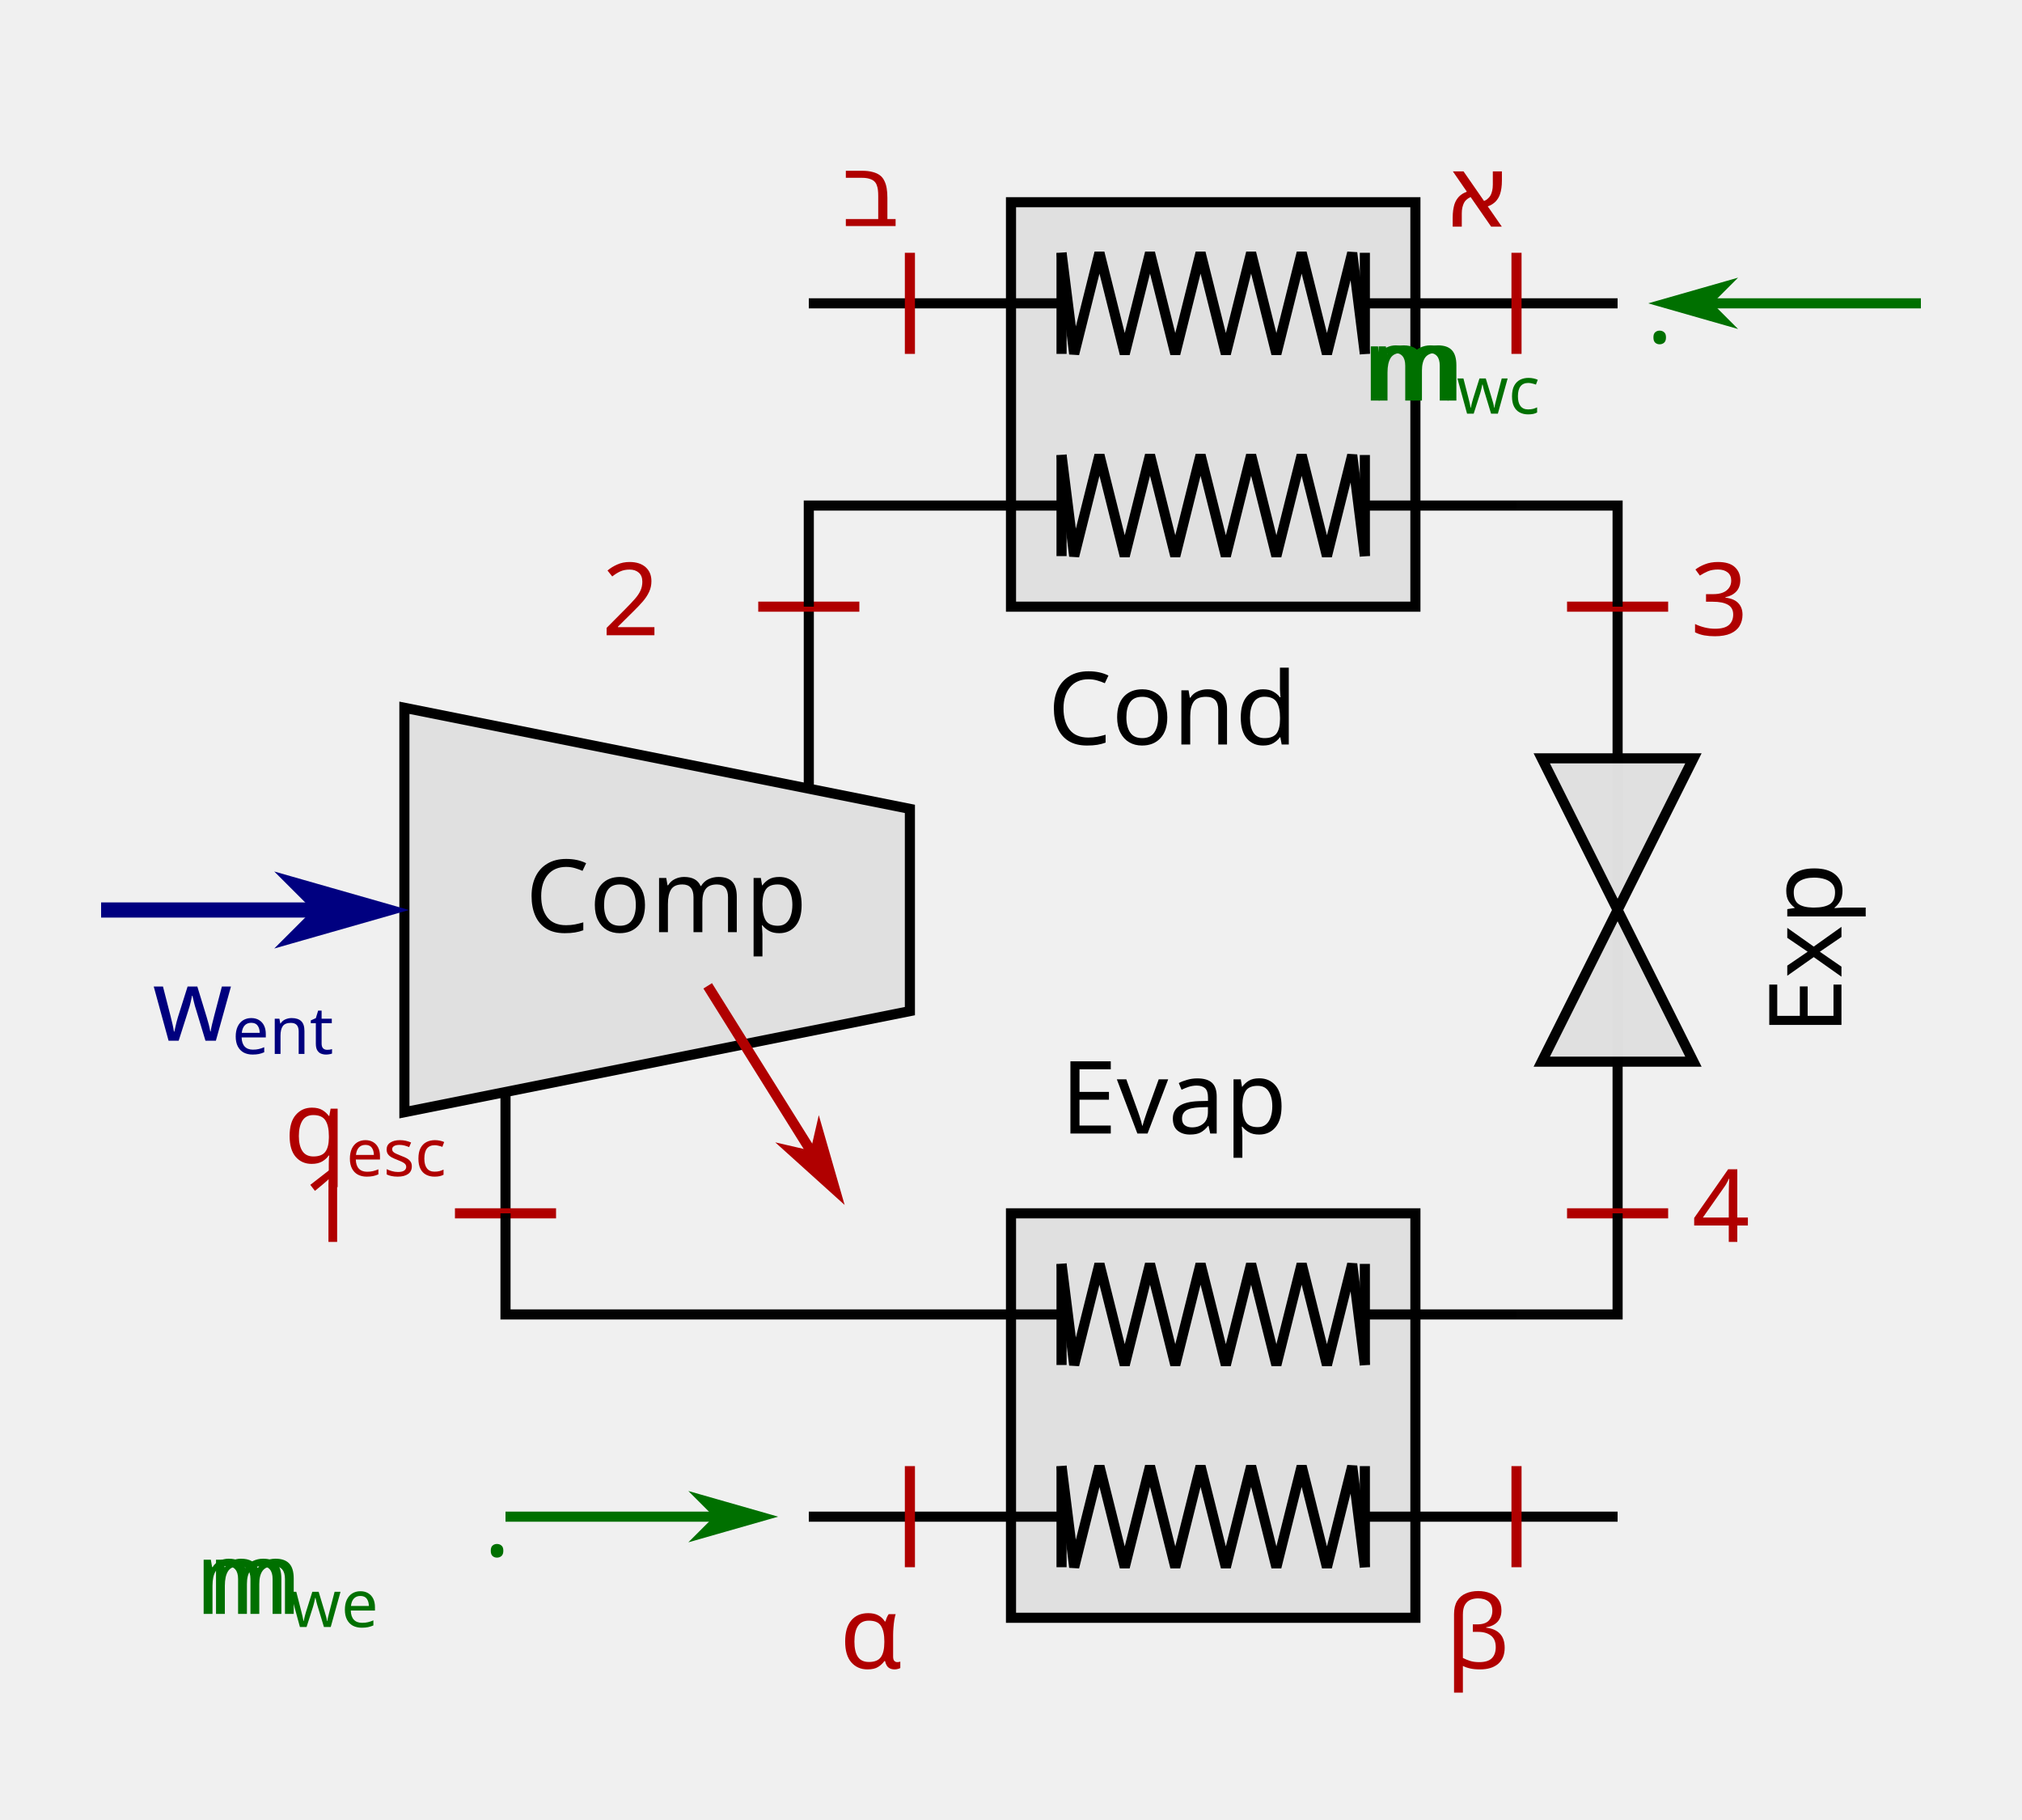
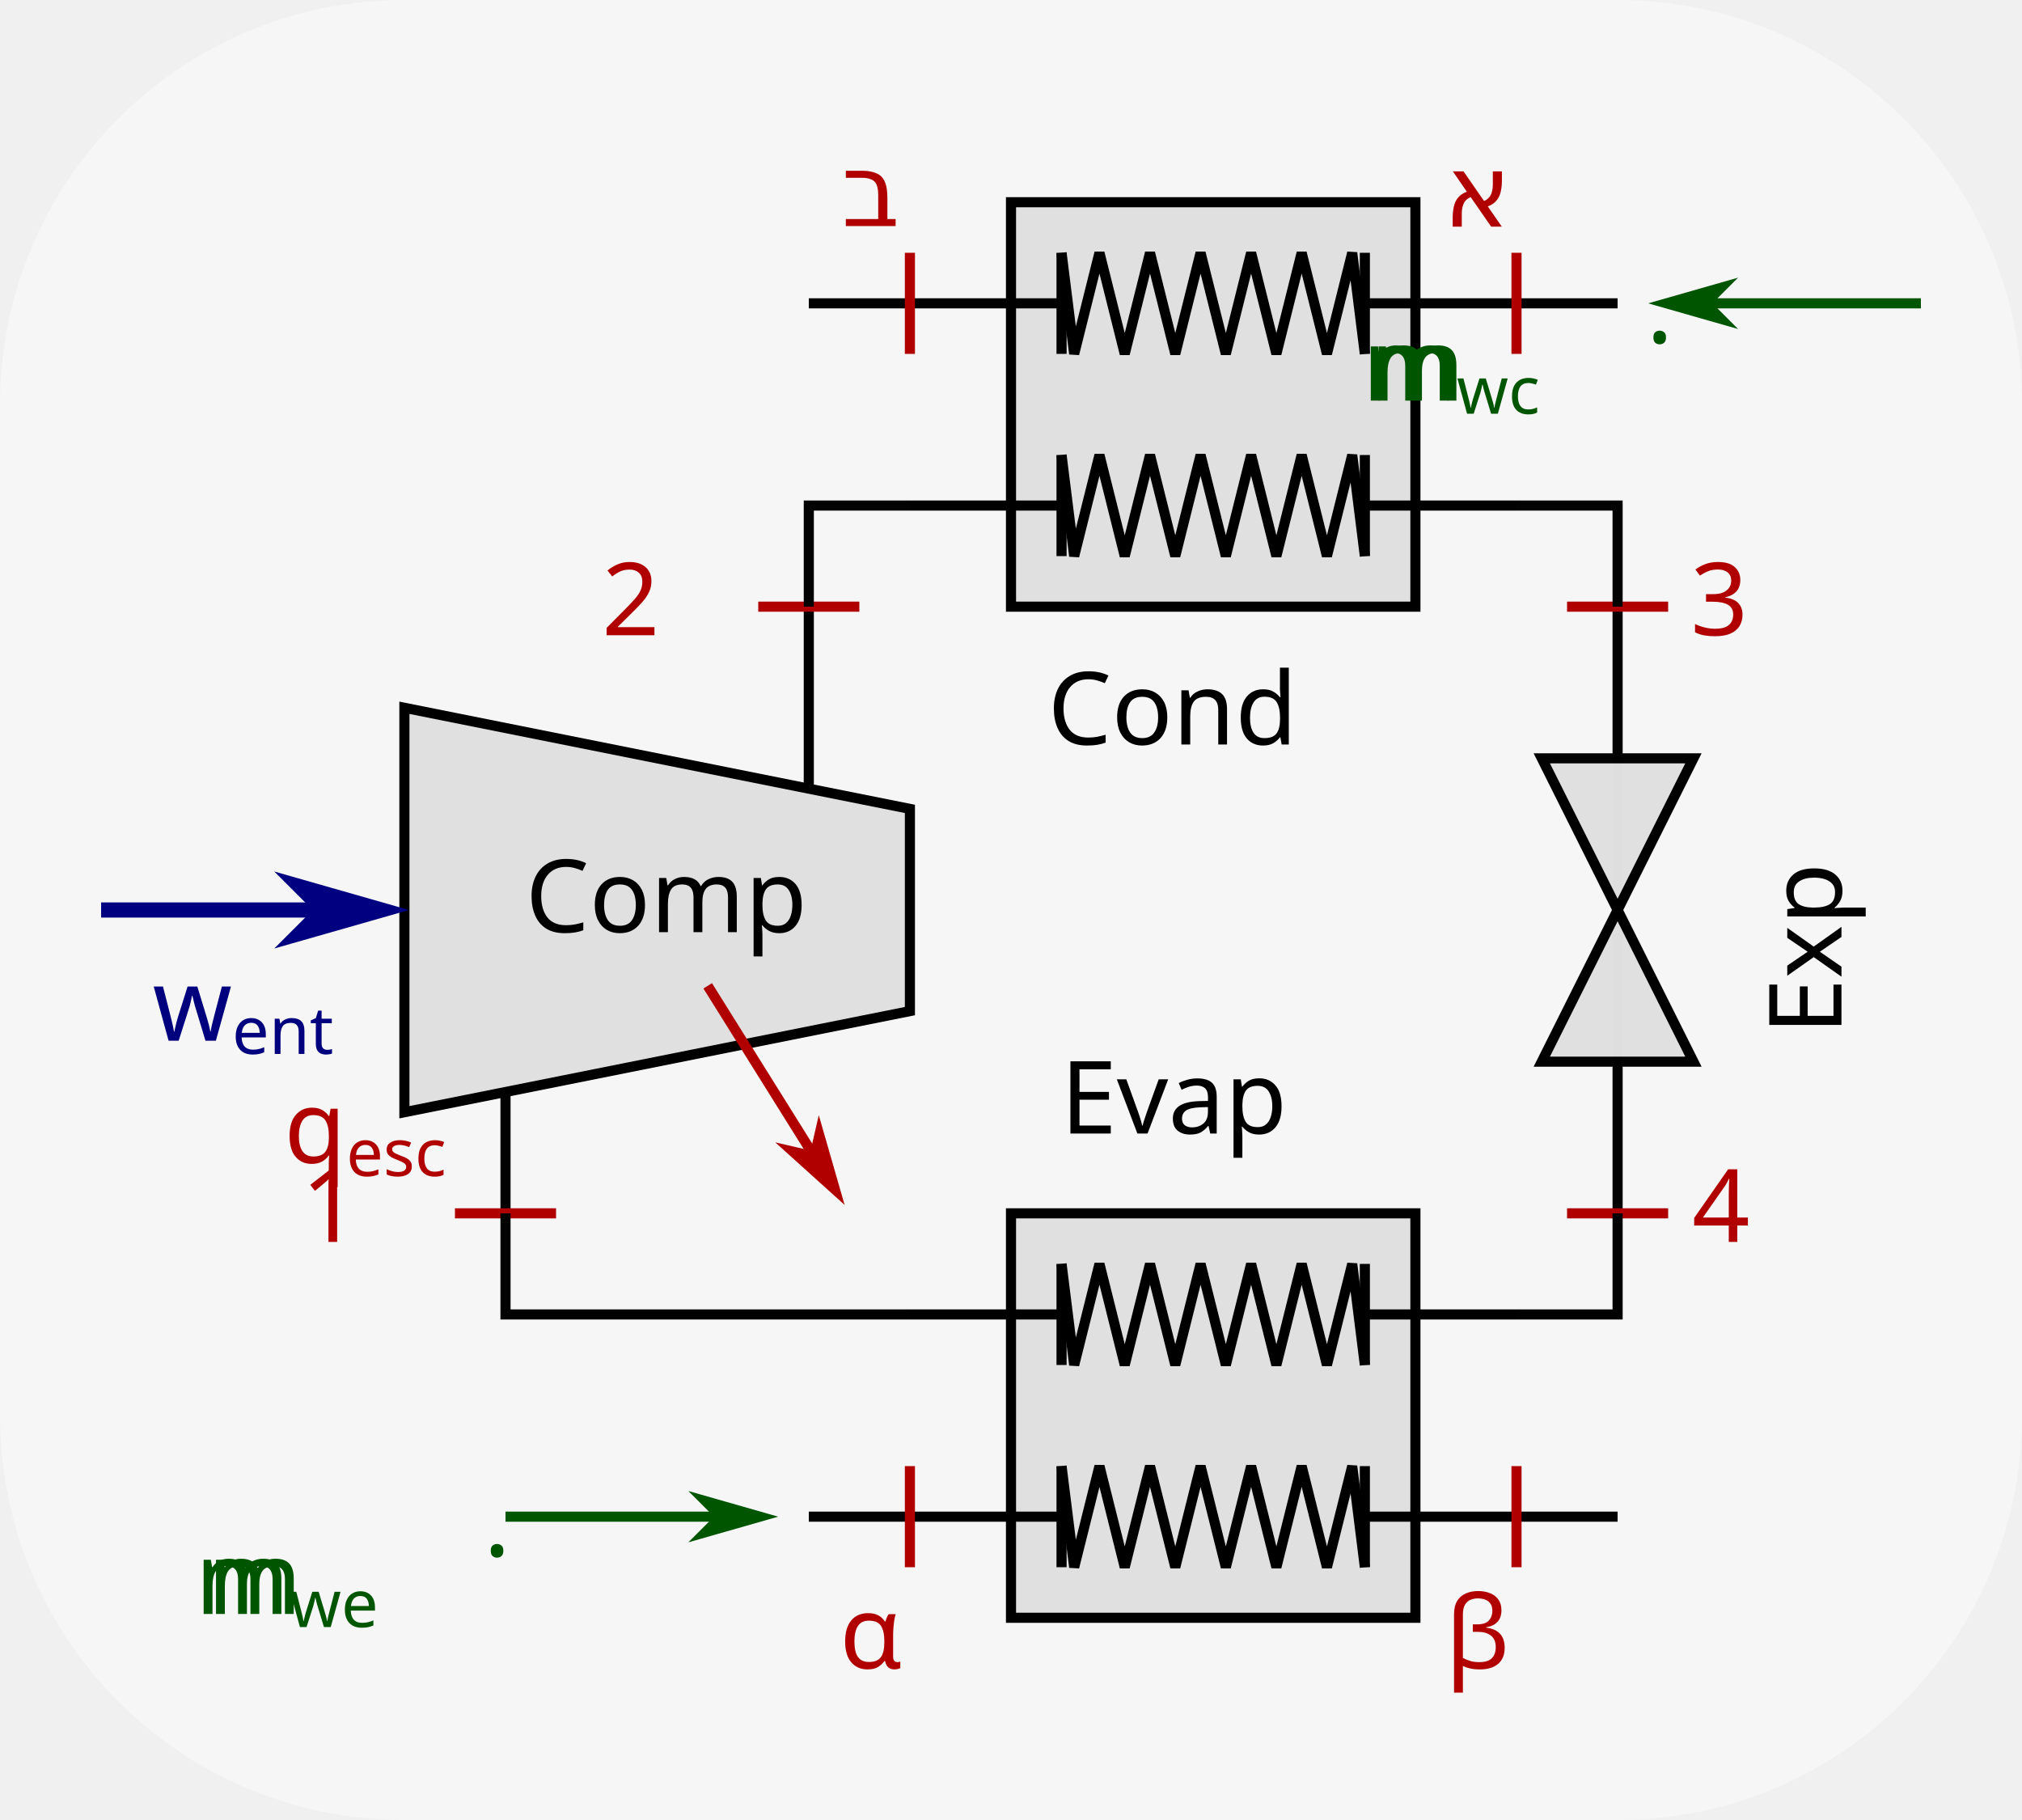
<svg xmlns="http://www.w3.org/2000/svg" width="400" height="360" viewBox="0 0 400 360" version="1.1" id="svg1097">
  <defs id="defs1091">
    <marker orient="auto" refY="0" refX="0" id="Arrow1Mend4-8" style="overflow:visible">
      <path id="path6032-34" d="M 0,0 5,-5 -12.5,0 5,5 Z" style="fill:#b00000;fill-rule:evenodd;stroke:#b00000;stroke-width:1pt" transform="matrix(-0.4,0,0,-0.4,-4,0)" />
    </marker>
    <marker orient="auto" refY="0" refX="0" id="Arrow1MendG-2" style="overflow:visible">
      <path id="path5557-2" d="M 0,0 5,-5 -12.5,0 5,5 Z" style="fill:#000080;fill-rule:evenodd;stroke:#000080;stroke-width:1pt" transform="matrix(-0.4,0,0,-0.4,-4,0)" />
    </marker>
    <marker style="overflow:visible" id="marker28674-3-2" refX="0" refY="0" orient="auto">
      <path transform="matrix(-0.4,0,0,-0.4,-4,0)" style="fill:#b00000;fill-opacity:1;fill-rule:evenodd;stroke:#b00000;stroke-width:1pt;stroke-opacity:1" d="M 0,0 5,-5 -12.5,0 5,5 Z" id="path28672-6-2" />
    </marker>
    <marker style="overflow:visible" id="marker28674-3-0" refX="0" refY="0" orient="auto">
      <path transform="matrix(-0.4,0,0,-0.4,-4,0)" style="fill:#b00000;fill-opacity:1;fill-rule:evenodd;stroke:#b00000;stroke-width:1pt;stroke-opacity:1" d="M 0,0 5,-5 -12.5,0 5,5 Z" id="path28672-6-5" />
    </marker>
    <marker orient="auto" refY="0" refX="0" id="Arrow1Mend4-8-9" style="overflow:visible">
      <path id="path6032-34-2" d="M 0,0 5,-5 -12.5,0 5,5 Z" style="fill:#b00000;fill-rule:evenodd;stroke:#b00000;stroke-width:1pt" transform="matrix(-0.4,0,0,-0.4,-4,0)" />
    </marker>
    <marker orient="auto" refY="0" refX="0" id="Arrow1Mend-0" style="overflow:visible">
-       <path id="path16774-8" d="M 0,0 5,-5 -12.5,0 5,5 Z" style="fill:#007000;fill-opacity:1;fill-rule:evenodd;stroke:#007000;stroke-width:1pt;stroke-opacity:1" transform="matrix(-0.4,0,0,-0.4,-4,0)" />
+       <path id="path16774-8" d="M 0,0 5,-5 -12.5,0 5,5 Z" style="fill:#005500;fill-opacity:1;fill-rule:evenodd;stroke:#005500;stroke-width:1pt;stroke-opacity:1" transform="matrix(-0.4,0,0,-0.4,-4,0)" />
    </marker>
    <marker orient="auto" refY="0" refX="0" id="Arrow1Mend-0-3" style="overflow:visible">
-       <path id="path16774-8-5" d="M 0,0 5,-5 -12.5,0 5,5 Z" style="fill:#007000;fill-opacity:1;fill-rule:evenodd;stroke:#007000;stroke-width:1pt;stroke-opacity:1" transform="matrix(-0.4,0,0,-0.4,-4,0)" />
+       <path id="path16774-8-5" d="M 0,0 5,-5 -12.5,0 5,5 Z" style="fill:#005500;fill-opacity:1;fill-rule:evenodd;stroke:#005500;stroke-width:1pt;stroke-opacity:1" transform="matrix(-0.4,0,0,-0.4,-4,0)" />
    </marker>
  </defs>
+   <g id="layer2">
+     <rect style="fill:#ffffff;fill-opacity:0.4;stroke:none;stroke-width:0.533;stop-color:#000000" id="rect996" width="400" height="360" x="0" y="0" ry="80" />
+   </g>
  <g id="layer1" transform="translate(0,-378.25)">
    <path id="path15573-4" d="m 100,558.25 v 60" style="color:#000000;display:inline;overflow:visible;visibility:visible;fill:#e0e0e0;fill-opacity:1;fill-rule:nonzero;stroke:#000000;stroke-width:2;stroke-linecap:butt;stroke-linejoin:miter;stroke-miterlimit:4;stroke-dasharray:none;stroke-dashoffset:0;stroke-opacity:1;marker:none;enable-background:accumulate" />
    <path id="path15575-5" d="M 160,558.25 V 498.25" style="color:#000000;display:inline;overflow:visible;visibility:visible;fill:#e0e0e0;fill-opacity:1;fill-rule:nonzero;stroke:#000000;stroke-width:2;stroke-linecap:butt;stroke-linejoin:miter;stroke-miterlimit:4;stroke-dasharray:none;stroke-dashoffset:0;stroke-opacity:1;marker:none;enable-background:accumulate" />
    <path id="path15571-17" d="m 180,578.25 -100,20 v -80 l 100,20 z" style="color:#000000;display:inline;overflow:visible;visibility:visible;fill:#e0e0e0;fill-opacity:1;fill-rule:nonzero;stroke:#000000;stroke-width:2;stroke-linecap:butt;stroke-linejoin:miter;stroke-miterlimit:4;stroke-dasharray:none;stroke-dashoffset:0;stroke-opacity:1;marker:none;enable-background:accumulate" />
    <path id="path15577-5" d="M 20,558.25 H 75" style="color:#000000;display:inline;overflow:visible;visibility:visible;fill:#e0e0e0;fill-opacity:1;fill-rule:nonzero;stroke:#000080;stroke-width:3;stroke-linecap:butt;stroke-linejoin:miter;stroke-miterlimit:4;stroke-dasharray:none;stroke-dashoffset:0;stroke-opacity:1;marker:none;marker-end:url(#Arrow1MendG-2);enable-background:accumulate" />
    <text xml:space="preserve" x="30.19" y="584.117" id="text15583-7" style="line-height:0%;display:inline;fill:#00007e;fill-opacity:1;stroke:none">
      <tspan id="tspan15581-1" x="30.19" y="584.117" style="font-style:normal;font-variant:normal;font-weight:normal;font-stretch:normal;font-size:20px;line-height:1.25;font-family:'SBL Greek';-inkscape-font-specification:'SBL Greek';fill:#00007e;fill-opacity:1;stroke:none">w<tspan style="font-size:65.001%;baseline-shift:sub;fill:#00007e;fill-opacity:1;stroke:none" id="tspan15579-6">ent</tspan>
      </tspan>
    </text>
    <text xml:space="preserve" style="font-style:normal;font-variant:normal;font-weight:normal;font-stretch:normal;line-height:0%;font-family:'SBL Greek';-inkscape-font-specification:'SBL Greek';text-align:start;letter-spacing:0px;word-spacing:0px;text-anchor:start;display:inline;fill:#000000;fill-opacity:1;stroke:none" x="103.936" y="562.635" id="text15589-9">
      <tspan id="tspan15587-8" x="103.936" y="562.635" style="font-size:20px;line-height:1.25">Comp</tspan>
    </text>
    <path id="path15601-7" d="M 170,498.25 H 150" style="color:#000000;display:inline;overflow:visible;visibility:visible;fill:#e0e0e0;fill-opacity:1;fill-rule:nonzero;stroke:#b00000;stroke-width:2;stroke-linecap:butt;stroke-linejoin:miter;stroke-miterlimit:4;stroke-dasharray:none;stroke-dashoffset:0;stroke-opacity:1;marker:none;enable-background:accumulate" />
    <text id="text15605-9" y="503.899" x="146.094" style="font-style:normal;font-variant:normal;font-weight:normal;font-stretch:normal;line-height:0%;font-family:'SBL Greek';-inkscape-font-specification:'SBL Greek';text-align:end;letter-spacing:0px;word-spacing:0px;text-anchor:end;display:inline;fill:#b00000;fill-opacity:1;stroke:none" xml:space="preserve">
      <tspan style="font-size:20px;line-height:1.25" y="503.899" x="146.094" id="tspan15603-86">2</tspan>
    </text>
    <path id="path15609-0-8" d="M 110,618.25 H 90" style="color:#000000;display:inline;overflow:visible;visibility:visible;fill:#e0e0e0;fill-opacity:1;fill-rule:nonzero;stroke:#b00000;stroke-width:2;stroke-linecap:butt;stroke-linejoin:miter;stroke-miterlimit:4;stroke-dasharray:none;stroke-dashoffset:0;stroke-opacity:1;marker:none;enable-background:accumulate" />
    <text id="text15613-3-4" y="623.899" x="86.641" style="font-style:normal;font-variant:normal;font-weight:normal;font-stretch:normal;line-height:0%;font-family:'SBL Greek';-inkscape-font-specification:'SBL Greek';text-align:end;letter-spacing:0px;word-spacing:0px;text-anchor:end;display:inline;fill:#b00000;fill-opacity:1;stroke:none" xml:space="preserve">
      <tspan style="font-size:20px;line-height:1.25" y="623.899" x="86.641" id="tspan15611-7-8">1</tspan>
    </text>
    <path id="path7101" d="m 320,618.25 v -120" style="color:#000000;display:inline;overflow:visible;visibility:visible;opacity:0.99;fill:#e0e0e0;fill-opacity:1;fill-rule:nonzero;stroke:#000000;stroke-width:2;stroke-linecap:butt;stroke-linejoin:miter;stroke-miterlimit:4;stroke-dasharray:none;stroke-dashoffset:0;stroke-opacity:1;marker:none;enable-background:accumulate" />
    <path id="path7105" d="m 335,588.25 -30,-60 h 30 l -30,60 z" style="color:#000000;display:inline;overflow:visible;visibility:visible;opacity:0.99;fill:#e0e0e0;fill-opacity:1;fill-rule:nonzero;stroke:#000000;stroke-width:2;stroke-linecap:butt;stroke-linejoin:miter;stroke-miterlimit:4;stroke-dasharray:none;stroke-dashoffset:0;stroke-opacity:1;marker:none;enable-background:accumulate" />
    <text xml:space="preserve" style="font-style:normal;font-variant:normal;font-weight:normal;font-stretch:normal;line-height:0%;font-family:'SBL Greek';-inkscape-font-specification:'SBL Greek';text-align:center;letter-spacing:0px;word-spacing:0px;text-anchor:middle;display:inline;opacity:0.99;fill:#000000;fill-opacity:1;stroke:none" x="-558.121" y="364.287" id="text7099-9" transform="rotate(-90)">
      <tspan x="-558.121" y="364.287" id="tspan7097-8" style="font-size:20px;line-height:1.25">Exp</tspan>
    </text>
    <path id="path15601-0" d="m 330,498.25 h -20" style="color:#000000;display:inline;overflow:visible;visibility:visible;fill:#e0e0e0;fill-opacity:1;fill-rule:nonzero;stroke:#b00000;stroke-width:2;stroke-linecap:butt;stroke-linejoin:miter;stroke-miterlimit:4;stroke-dasharray:none;stroke-dashoffset:0;stroke-opacity:1;marker:none;enable-background:accumulate" />
    <text id="text15605-4" y="503.899" x="334.414" style="font-style:normal;font-variant:normal;font-weight:normal;font-stretch:normal;line-height:0%;font-family:'SBL Greek';-inkscape-font-specification:'SBL Greek';text-align:end;letter-spacing:0px;word-spacing:0px;text-anchor:end;display:inline;fill:#b00000;fill-opacity:1;stroke:none" xml:space="preserve">
      <tspan style="font-size:20px;line-height:1.25;text-align:start;text-anchor:start" y="503.899" x="334.414" id="tspan15603-0">3</tspan>
    </text>
    <path id="path15601-0-3" d="m 330,618.25 h -20" style="color:#000000;display:inline;overflow:visible;visibility:visible;fill:#e0e0e0;fill-opacity:1;fill-rule:nonzero;stroke:#b00000;stroke-width:2;stroke-linecap:butt;stroke-linejoin:miter;stroke-miterlimit:4;stroke-dasharray:none;stroke-dashoffset:0;stroke-opacity:1;marker:none;enable-background:accumulate" />
    <text id="text15605-4-6" y="623.899" x="334.727" style="font-style:normal;font-variant:normal;font-weight:normal;font-stretch:normal;line-height:0%;font-family:'SBL Greek';-inkscape-font-specification:'SBL Greek';text-align:end;letter-spacing:0px;word-spacing:0px;text-anchor:end;display:inline;fill:#b00000;fill-opacity:1;stroke:none" xml:space="preserve">
      <tspan style="font-size:20px;line-height:1.25;text-align:start;text-anchor:start" y="623.899" x="334.727" id="tspan15603-0-7">4</tspan>
    </text>
    <path style="opacity:0.99;vector-effect:none;fill:none;fill-opacity:1;stroke:#000000;stroke-width:2;stroke-linecap:butt;stroke-linejoin:miter;stroke-miterlimit:4;stroke-dasharray:none;stroke-dashoffset:0;stroke-opacity:1;marker:none" d="m 160,498.25 v -20 h 20" id="path4767" />
    <path style="opacity:0.99;vector-effect:none;fill:none;fill-opacity:1;stroke:#000000;stroke-width:2;stroke-linecap:butt;stroke-linejoin:miter;stroke-miterlimit:4;stroke-dasharray:none;stroke-dashoffset:0;stroke-opacity:1;marker:none" d="m 300,478.25 h 20 v 20" id="path4769" />
    <path style="opacity:0.99;vector-effect:none;fill:none;fill-opacity:1;stroke:#000000;stroke-width:2;stroke-linecap:butt;stroke-linejoin:miter;stroke-miterlimit:4;stroke-dasharray:none;stroke-dashoffset:0;stroke-opacity:1;marker:none" d="m 320,618.25 v 20 h -20" id="path4771" />
    <path style="opacity:0.99;vector-effect:none;fill:none;fill-opacity:1;stroke:#000000;stroke-width:2;stroke-linecap:butt;stroke-linejoin:miter;stroke-miterlimit:4;stroke-dasharray:none;stroke-dashoffset:0;stroke-opacity:1;marker:none" d="m 180,638.25 h -80 v -20" id="path4773" />
    <path style="color:#000000;display:inline;overflow:visible;visibility:visible;fill:#e0e0e0;fill-opacity:1;fill-rule:nonzero;stroke:#b00000;stroke-width:2;stroke-linecap:butt;stroke-linejoin:miter;stroke-miterlimit:4;stroke-dasharray:none;stroke-dashoffset:0;stroke-opacity:1;marker:none;marker-end:url(#Arrow1Mend4-8-9);enable-background:accumulate" d="m 140,573.25 25,40" id="path15591-1" />
-     <text id="text15597-3" y="608.272" x="140.298" style="font-style:normal;font-variant:normal;font-weight:normal;font-stretch:normal;font-size:12px;line-height:0%;font-family:'SBL Greek';-inkscape-font-specification:'SBL Greek';text-align:end;letter-spacing:0px;word-spacing:0px;text-anchor:end;display:inline;fill:#b00000;fill-opacity:1;stroke:none;stroke-width:1" xml:space="preserve" transform="scale(1.000004,0.9999956)">
+     <text id="text15597-3" y="608.272" x="140.298" style="font-style:normal;font-variant:normal;font-weight:normal;font-stretch:normal;font-size:12px;line-height:0%;font-family:'SBL Greek';-inkscape-font-specification:'SBL Greek';text-align:end;letter-spacing:0px;word-spacing:0px;text-anchor:end;display:inline;fill:#b00000;fill-opacity:1;stroke:none;stroke-width:1" xml:space="preserve" transform="scale(1.000004)">
      <tspan style="font-size:20px;line-height:1.25;stroke-width:1" y="608.272" x="140.298" id="tspan15595-3">q<tspan id="tspan15593-3" style="font-size:13px;baseline-shift:sub;fill:#b00000;fill-opacity:1;stroke-width:1">esc</tspan>
      </tspan>
    </text>
    <path style="color:#000000;display:inline;overflow:visible;visibility:visible;fill:#e0e0e0;fill-opacity:1;fill-rule:nonzero;stroke:#000000;stroke-width:2;stroke-linecap:butt;stroke-linejoin:miter;stroke-miterlimit:4;stroke-dasharray:none;stroke-dashoffset:0;stroke-opacity:1;marker:none;enable-background:accumulate" d="m 200,618.25 v 80 h 80 v -80 z" id="path7448" />
    <g style="display:inline" id="g7476" transform="matrix(0.9999987,0,0,1,140,258.2499)">
      <path transform="translate(0,280)" id="path7466" d="m 70,130 2.5,20 5,-20 5,20 5,-20 5,20 5,-20 5,20 5,-20 5,20 5,-20 5,20 5,-20 2.5,20" style="color:#000000;display:inline;overflow:visible;visibility:visible;fill:#e0e0e0;fill-opacity:1;fill-rule:nonzero;stroke:#000000;stroke-width:2;stroke-linecap:butt;stroke-linejoin:miter;stroke-miterlimit:4;stroke-dasharray:none;stroke-dashoffset:0;stroke-opacity:1;marker:none;enable-background:accumulate" />
      <path transform="translate(0,280)" id="path7468" d="M 70,150 V 130" style="color:#000000;display:inline;overflow:visible;visibility:visible;fill:#e0e0e0;fill-opacity:1;fill-rule:nonzero;stroke:#000000;stroke-width:2;stroke-linecap:butt;stroke-linejoin:miter;stroke-miterlimit:4;stroke-dasharray:none;stroke-dashoffset:0;stroke-opacity:1;marker:none;enable-background:accumulate" />
      <path transform="translate(0,280)" id="path7470" d="M 130,150 V 130" style="color:#000000;display:inline;overflow:visible;visibility:visible;fill:#e0e0e0;fill-opacity:1;fill-rule:nonzero;stroke:#000000;stroke-width:2;stroke-linecap:butt;stroke-linejoin:miter;stroke-miterlimit:4;stroke-dasharray:none;stroke-dashoffset:0;stroke-opacity:1;marker:none;enable-background:accumulate" />
      <path transform="translate(0,280)" id="path7472" d="M 60,140 H 70" style="color:#000000;display:inline;overflow:visible;visibility:visible;fill:#e0e0e0;fill-opacity:1;fill-rule:nonzero;stroke:#000000;stroke-width:2;stroke-linecap:butt;stroke-linejoin:miter;stroke-miterlimit:4;stroke-dasharray:none;stroke-dashoffset:0;stroke-opacity:1;marker:none;enable-background:accumulate" />
      <path transform="translate(0,280)" id="path7474" d="m 130,140 h 10" style="color:#000000;display:inline;overflow:visible;visibility:visible;fill:#e0e0e0;fill-opacity:1;fill-rule:nonzero;stroke:#000000;stroke-width:2;stroke-linecap:butt;stroke-linejoin:miter;stroke-miterlimit:4;stroke-dasharray:none;stroke-dashoffset:0;stroke-opacity:1;marker:none;enable-background:accumulate" />
    </g>
    <g style="display:inline" transform="matrix(0.9999987,0,0,1,140,218.2499)" id="g7488">
      <path transform="translate(0,280)" id="path7478" d="m 70,130 2.5,20 5,-20 5,20 5,-20 5,20 5,-20 5,20 5,-20 5,20 5,-20 5,20 5,-20 2.5,20" style="color:#000000;display:inline;overflow:visible;visibility:visible;fill:#e0e0e0;fill-opacity:1;fill-rule:nonzero;stroke:#000000;stroke-width:2;stroke-linecap:butt;stroke-linejoin:miter;stroke-miterlimit:4;stroke-dasharray:none;stroke-dashoffset:0;stroke-opacity:1;marker:none;enable-background:accumulate" />
      <path transform="translate(0,280)" id="path7480" d="M 70,150 V 130" style="color:#000000;display:inline;overflow:visible;visibility:visible;fill:#e0e0e0;fill-opacity:1;fill-rule:nonzero;stroke:#000000;stroke-width:2;stroke-linecap:butt;stroke-linejoin:miter;stroke-miterlimit:4;stroke-dasharray:none;stroke-dashoffset:0;stroke-opacity:1;marker:none;enable-background:accumulate" />
      <path transform="translate(0,280)" id="path7482" d="M 130,150 V 130" style="color:#000000;display:inline;overflow:visible;visibility:visible;fill:#e0e0e0;fill-opacity:1;fill-rule:nonzero;stroke:#000000;stroke-width:2;stroke-linecap:butt;stroke-linejoin:miter;stroke-miterlimit:4;stroke-dasharray:none;stroke-dashoffset:0;stroke-opacity:1;marker:none;enable-background:accumulate" />
      <path transform="translate(0,280)" id="path7484" d="M 60,140 H 70" style="color:#000000;display:inline;overflow:visible;visibility:visible;fill:#e0e0e0;fill-opacity:1;fill-rule:nonzero;stroke:#000000;stroke-width:2;stroke-linecap:butt;stroke-linejoin:miter;stroke-miterlimit:4;stroke-dasharray:none;stroke-dashoffset:0;stroke-opacity:1;marker:none;enable-background:accumulate" />
      <path transform="translate(0,280)" id="path7486" d="m 130,140 h 10" style="color:#000000;display:inline;overflow:visible;visibility:visible;fill:#e0e0e0;fill-opacity:1;fill-rule:nonzero;stroke:#000000;stroke-width:2;stroke-linecap:butt;stroke-linejoin:miter;stroke-miterlimit:4;stroke-dasharray:none;stroke-dashoffset:0;stroke-opacity:1;marker:none;enable-background:accumulate" />
    </g>
    <path style="color:#000000;display:inline;overflow:visible;visibility:visible;fill:#e0e0e0;fill-opacity:1;fill-rule:nonzero;stroke:#000000;stroke-width:2;stroke-linecap:butt;stroke-linejoin:miter;stroke-miterlimit:4;stroke-dasharray:none;stroke-dashoffset:0;stroke-opacity:1;marker:none;enable-background:accumulate" d="m 180,638.25 h 20" id="path7450" />
    <path style="color:#000000;display:inline;overflow:visible;visibility:visible;fill:#e0e0e0;fill-opacity:1;fill-rule:nonzero;stroke:#000000;stroke-width:2;stroke-linecap:butt;stroke-linejoin:miter;stroke-miterlimit:4;stroke-dasharray:none;stroke-dashoffset:0;stroke-opacity:1;marker:none;enable-background:accumulate" d="M 280,638.25 H 300" id="path7452" />
    <path style="opacity:0.99;vector-effect:none;fill:none;fill-opacity:1;stroke:#000000;stroke-width:2;stroke-linecap:butt;stroke-linejoin:miter;stroke-miterlimit:4;stroke-dasharray:none;stroke-dashoffset:0;stroke-opacity:1;marker:none" d="m 160,678.25 h 20" id="path5121" />
    <path style="color:#000000;display:inline;overflow:visible;visibility:visible;fill:#e0e0e0;fill-opacity:1;fill-rule:nonzero;stroke:#000000;stroke-width:2;stroke-linecap:butt;stroke-linejoin:miter;stroke-miterlimit:4;stroke-dasharray:none;stroke-dashoffset:0;stroke-opacity:1;marker:none;enable-background:accumulate" d="m 180,678.25 h 20" id="path7458" />
    <path style="opacity:0.99;vector-effect:none;fill:none;fill-opacity:1;stroke:#000000;stroke-width:2;stroke-linecap:butt;stroke-linejoin:miter;stroke-miterlimit:4;stroke-dasharray:none;stroke-dashoffset:0;stroke-opacity:1;marker:none" d="m 300,678.25 h 20" id="path5123" />
    <path style="color:#000000;display:inline;overflow:visible;visibility:visible;fill:#e0e0e0;fill-opacity:1;fill-rule:nonzero;stroke:#000000;stroke-width:2;stroke-linecap:butt;stroke-linejoin:miter;stroke-miterlimit:4;stroke-dasharray:none;stroke-dashoffset:0;stroke-opacity:1;marker:none;enable-background:accumulate" d="M 280,678.25 H 300" id="path7460" />
    <text id="text7430" y="602.464" x="240.017" style="font-style:normal;font-variant:normal;font-weight:normal;font-stretch:normal;line-height:0%;font-family:'SBL Greek';-inkscape-font-specification:'SBL Greek';text-align:center;letter-spacing:0px;word-spacing:0px;text-anchor:middle;display:inline;fill:#000000;fill-opacity:1;stroke:none" xml:space="preserve">
      <tspan style="font-size:20px;line-height:1.25" y="602.464" x="240.017" id="tspan7428">Evap</tspan>
    </text>
    <path id="path7109-2-6-6-096-9-9" d="m 300,688.25 v -20" style="color:#000000;display:inline;overflow:visible;visibility:visible;fill:#e0e0e0;fill-opacity:1;fill-rule:nonzero;stroke:#b00000;stroke-width:2;stroke-linecap:butt;stroke-linejoin:miter;stroke-miterlimit:4;stroke-dasharray:none;stroke-dashoffset:0;stroke-opacity:1;marker:none;enable-background:accumulate" />
    <path id="path7109-2-6-6-096-9-9-0" d="m 180,688.25 v -20" style="color:#000000;display:inline;overflow:visible;visibility:visible;fill:#e0e0e0;fill-opacity:1;fill-rule:nonzero;stroke:#b00000;stroke-width:2;stroke-linecap:butt;stroke-linejoin:miter;stroke-miterlimit:4;stroke-dasharray:none;stroke-dashoffset:0;stroke-opacity:1;marker:none;enable-background:accumulate" />
    <text id="text7113-6-1-1-38-75-3" y="708.26" x="300.051" style="font-style:normal;font-variant:normal;font-weight:normal;font-stretch:normal;line-height:0%;font-family:'SBL Greek';-inkscape-font-specification:'SBL Greek';text-align:end;letter-spacing:0px;word-spacing:0px;text-anchor:end;display:inline;fill:#b00000;fill-opacity:1;stroke:none" xml:space="preserve">
      <tspan style="font-size:20px;line-height:1.25;text-align:center;text-anchor:middle" y="708.26" x="300.051" id="tspan7111-6-8-2-561-3-2">β</tspan>
    </text>
    <text id="text7113-6-1-1-38-75-3-2" y="708.26" x="180.051" style="font-style:normal;font-variant:normal;font-weight:normal;font-stretch:normal;line-height:0%;font-family:'SBL Greek';-inkscape-font-specification:'SBL Greek';text-align:end;letter-spacing:0px;word-spacing:0px;text-anchor:end;display:inline;fill:#b00000;fill-opacity:1;stroke:none" xml:space="preserve">
      <tspan style="font-size:20px;line-height:1.25;text-align:center;text-anchor:middle" y="708.26" x="180.051" id="tspan7111-6-8-2-561-3-2-3">α</tspan>
    </text>
-     <path style="color:#000000;display:inline;overflow:visible;visibility:visible;fill:#007000;fill-opacity:1;fill-rule:nonzero;stroke:#007000;stroke-width:2;stroke-linecap:butt;stroke-linejoin:miter;stroke-miterlimit:4;stroke-dasharray:none;stroke-dashoffset:0;stroke-opacity:1;marker:none;marker-end:url(#Arrow1Mend-0);enable-background:accumulate" d="m 100,678.25 h 50" id="path15591-3-7" />
-     <g id="g5429" transform="translate(-18.046,10)">
-       <text transform="scale(1.000004,0.9999956)" xml:space="preserve" style="font-style:normal;font-variant:normal;font-weight:normal;font-stretch:normal;font-size:12px;line-height:0%;font-family:'SBL Greek';-inkscape-font-specification:'SBL Greek';text-align:end;letter-spacing:0px;word-spacing:0px;text-anchor:end;display:inline;fill:#007000;fill-opacity:1;stroke:none;stroke-width:1" x="146.416" y="687.491" id="text15597-8-6">
-         <tspan id="tspan15595-5-3" x="146.416" y="687.491" style="font-size:20px;line-height:1.25;fill:#007000;fill-opacity:1;stroke-width:1">m<tspan id="tspan5351" style="font-size:65%;baseline-shift:sub" />
+     <path style="color:#000000;display:inline;overflow:visible;visibility:visible;fill:#005500;fill-opacity:1;fill-rule:nonzero;stroke:#005500;stroke-width:2;stroke-linecap:butt;stroke-linejoin:miter;stroke-miterlimit:4;stroke-dasharray:none;stroke-dashoffset:0;stroke-opacity:1;marker:none;marker-end:url(#Arrow1Mend-0);enable-background:accumulate" d="m 100,678.25 h 50" id="path15591-3-7" />
+     <g id="g5429" transform="translate(-18.046,10)" style="fill:#005500">
+       <text transform="scale(1.000004)" xml:space="preserve" style="font-style:normal;font-variant:normal;font-weight:normal;font-stretch:normal;font-size:12px;line-height:0%;font-family:'SBL Greek';-inkscape-font-specification:'SBL Greek';text-align:end;letter-spacing:0px;word-spacing:0px;text-anchor:end;display:inline;fill:#005500;fill-opacity:1;stroke:none;stroke-width:1" x="146.416" y="687.491" id="text15597-8-6">
+         <tspan id="tspan15595-5-3" x="146.416" y="687.491" style="font-size:20px;line-height:1.25;fill:#005500;fill-opacity:1;stroke-width:1">m<tspan id="tspan5351" style="font-size:65%;baseline-shift:sub;fill:#005500" />
        </tspan>
      </text>
-       <text transform="scale(1.000004,0.9999956)" xml:space="preserve" style="font-style:normal;font-variant:normal;font-weight:normal;font-stretch:normal;font-size:12px;line-height:0%;font-family:'SBL Greek';-inkscape-font-specification:'SBL Greek';text-align:end;letter-spacing:0px;word-spacing:0px;text-anchor:end;display:inline;fill:#007000;fill-opacity:1;stroke:none;stroke-width:1" x="140.898" y="676.077" id="text15597-8-6-7">
-         <tspan id="tspan15595-5-3-4" x="140.898" y="676.077" style="font-size:20px;line-height:1.25;fill:#007000;fill-opacity:1;stroke-width:1">.</tspan>
+       <text transform="scale(1.000004)" xml:space="preserve" style="font-style:normal;font-variant:normal;font-weight:normal;font-stretch:normal;font-size:12px;line-height:0%;font-family:'SBL Greek';-inkscape-font-specification:'SBL Greek';text-align:end;letter-spacing:0px;word-spacing:0px;text-anchor:end;display:inline;fill:#005500;fill-opacity:1;stroke:none;stroke-width:1" x="140.898" y="676.077" id="text15597-8-6-7">
+         <tspan id="tspan15595-5-3-4" x="140.898" y="676.077" style="font-size:20px;line-height:1.25;fill:#005500;fill-opacity:1;stroke-width:1">.</tspan>
      </text>
-       <text id="text15597-8-6-9" y="687.491" x="161.523" style="font-style:normal;font-variant:normal;font-weight:normal;font-stretch:normal;font-size:12px;line-height:0%;font-family:'SBL Greek';-inkscape-font-specification:'SBL Greek';text-align:end;letter-spacing:0px;word-spacing:0px;text-anchor:end;display:inline;fill:#007000;fill-opacity:1;stroke:none;stroke-width:1" xml:space="preserve" transform="scale(1.000004,0.9999956)">
-         <tspan style="font-size:20px;line-height:1.25;fill:#007000;fill-opacity:1;stroke-width:1" y="687.491" x="161.523" id="tspan15595-5-3-8">m<tspan id="tspan5414" style="font-size:65%;baseline-shift:sub">we</tspan>
+       <text id="text15597-8-6-9" y="687.491" x="161.523" style="font-style:normal;font-variant:normal;font-weight:normal;font-stretch:normal;font-size:12px;line-height:0%;font-family:'SBL Greek';-inkscape-font-specification:'SBL Greek';text-align:end;letter-spacing:0px;word-spacing:0px;text-anchor:end;display:inline;fill:#005500;fill-opacity:1;stroke:none;stroke-width:1" xml:space="preserve" transform="scale(1.000004)">
+         <tspan style="font-size:20px;line-height:1.25;fill:#005500;fill-opacity:1;stroke-width:1" y="687.491" x="161.523" id="tspan15595-5-3-8">m<tspan id="tspan5414" style="font-size:65%;baseline-shift:sub;fill:#005500">we</tspan>
        </tspan>
      </text>
    </g>
    <path style="color:#000000;display:inline;overflow:visible;visibility:visible;fill:#e0e0e0;fill-opacity:1;fill-rule:nonzero;stroke:#000000;stroke-width:2;stroke-linecap:butt;stroke-linejoin:miter;stroke-miterlimit:4;stroke-dasharray:none;stroke-dashoffset:0;stroke-opacity:1;marker:none;enable-background:accumulate" d="m 200,418.25 v 80 h 80 v -80 z" id="path7448-4" />
    <g style="display:inline" id="g7476-4" transform="matrix(0.9999987,0,0,1,140,58.24988)">
      <path transform="translate(0,280)" id="path7466-3" d="m 70,130 2.5,20 5,-20 5,20 5,-20 5,20 5,-20 5,20 5,-20 5,20 5,-20 5,20 5,-20 2.5,20" style="color:#000000;display:inline;overflow:visible;visibility:visible;fill:#e0e0e0;fill-opacity:1;fill-rule:nonzero;stroke:#000000;stroke-width:2;stroke-linecap:butt;stroke-linejoin:miter;stroke-miterlimit:4;stroke-dasharray:none;stroke-dashoffset:0;stroke-opacity:1;marker:none;enable-background:accumulate" />
      <path transform="translate(0,280)" id="path7468-9" d="M 70,150 V 130" style="color:#000000;display:inline;overflow:visible;visibility:visible;fill:#e0e0e0;fill-opacity:1;fill-rule:nonzero;stroke:#000000;stroke-width:2;stroke-linecap:butt;stroke-linejoin:miter;stroke-miterlimit:4;stroke-dasharray:none;stroke-dashoffset:0;stroke-opacity:1;marker:none;enable-background:accumulate" />
      <path transform="translate(0,280)" id="path7470-7" d="M 130,150 V 130" style="color:#000000;display:inline;overflow:visible;visibility:visible;fill:#e0e0e0;fill-opacity:1;fill-rule:nonzero;stroke:#000000;stroke-width:2;stroke-linecap:butt;stroke-linejoin:miter;stroke-miterlimit:4;stroke-dasharray:none;stroke-dashoffset:0;stroke-opacity:1;marker:none;enable-background:accumulate" />
      <path transform="translate(0,280)" id="path7472-2" d="M 60,140 H 70" style="color:#000000;display:inline;overflow:visible;visibility:visible;fill:#e0e0e0;fill-opacity:1;fill-rule:nonzero;stroke:#000000;stroke-width:2;stroke-linecap:butt;stroke-linejoin:miter;stroke-miterlimit:4;stroke-dasharray:none;stroke-dashoffset:0;stroke-opacity:1;marker:none;enable-background:accumulate" />
      <path transform="translate(0,280)" id="path7474-5" d="m 130,140 h 10" style="color:#000000;display:inline;overflow:visible;visibility:visible;fill:#e0e0e0;fill-opacity:1;fill-rule:nonzero;stroke:#000000;stroke-width:2;stroke-linecap:butt;stroke-linejoin:miter;stroke-miterlimit:4;stroke-dasharray:none;stroke-dashoffset:0;stroke-opacity:1;marker:none;enable-background:accumulate" />
    </g>
    <g style="display:inline" transform="matrix(0.9999987,0,0,1,140,18.24988)" id="g7488-8">
      <path transform="translate(0,280)" id="path7478-9" d="m 70,130 2.5,20 5,-20 5,20 5,-20 5,20 5,-20 5,20 5,-20 5,20 5,-20 5,20 5,-20 2.5,20" style="color:#000000;display:inline;overflow:visible;visibility:visible;fill:#e0e0e0;fill-opacity:1;fill-rule:nonzero;stroke:#000000;stroke-width:2;stroke-linecap:butt;stroke-linejoin:miter;stroke-miterlimit:4;stroke-dasharray:none;stroke-dashoffset:0;stroke-opacity:1;marker:none;enable-background:accumulate" />
      <path transform="translate(0,280)" id="path7480-0" d="M 70,150 V 130" style="color:#000000;display:inline;overflow:visible;visibility:visible;fill:#e0e0e0;fill-opacity:1;fill-rule:nonzero;stroke:#000000;stroke-width:2;stroke-linecap:butt;stroke-linejoin:miter;stroke-miterlimit:4;stroke-dasharray:none;stroke-dashoffset:0;stroke-opacity:1;marker:none;enable-background:accumulate" />
      <path transform="translate(0,280)" id="path7482-2" d="M 130,150 V 130" style="color:#000000;display:inline;overflow:visible;visibility:visible;fill:#e0e0e0;fill-opacity:1;fill-rule:nonzero;stroke:#000000;stroke-width:2;stroke-linecap:butt;stroke-linejoin:miter;stroke-miterlimit:4;stroke-dasharray:none;stroke-dashoffset:0;stroke-opacity:1;marker:none;enable-background:accumulate" />
      <path transform="translate(0,280)" id="path7484-4" d="M 60,140 H 70" style="color:#000000;display:inline;overflow:visible;visibility:visible;fill:#e0e0e0;fill-opacity:1;fill-rule:nonzero;stroke:#000000;stroke-width:2;stroke-linecap:butt;stroke-linejoin:miter;stroke-miterlimit:4;stroke-dasharray:none;stroke-dashoffset:0;stroke-opacity:1;marker:none;enable-background:accumulate" />
      <path transform="translate(0,280)" id="path7486-7" d="m 130,140 h 10" style="color:#000000;display:inline;overflow:visible;visibility:visible;fill:#e0e0e0;fill-opacity:1;fill-rule:nonzero;stroke:#000000;stroke-width:2;stroke-linecap:butt;stroke-linejoin:miter;stroke-miterlimit:4;stroke-dasharray:none;stroke-dashoffset:0;stroke-opacity:1;marker:none;enable-background:accumulate" />
    </g>
    <path style="opacity:0.99;vector-effect:none;fill:none;fill-opacity:1;stroke:#000000;stroke-width:2;stroke-linecap:butt;stroke-linejoin:miter;stroke-miterlimit:4;stroke-dasharray:none;stroke-dashoffset:0;stroke-opacity:1;marker:none" d="m 160,438.25 h 20" id="path8683" />
    <path style="color:#000000;display:inline;overflow:visible;visibility:visible;fill:#e0e0e0;fill-opacity:1;fill-rule:nonzero;stroke:#000000;stroke-width:2;stroke-linecap:butt;stroke-linejoin:miter;stroke-miterlimit:4;stroke-dasharray:none;stroke-dashoffset:0;stroke-opacity:1;marker:none;enable-background:accumulate" d="m 180,438.25 h 20" id="path7450-6" />
    <path style="opacity:0.99;vector-effect:none;fill:none;fill-opacity:1;stroke:#000000;stroke-width:2;stroke-linecap:butt;stroke-linejoin:miter;stroke-miterlimit:4;stroke-dasharray:none;stroke-dashoffset:0;stroke-opacity:1;marker:none" d="M 320,438.25 H 300" id="path8685" />
    <path style="color:#000000;display:inline;overflow:visible;visibility:visible;fill:#e0e0e0;fill-opacity:1;fill-rule:nonzero;stroke:#000000;stroke-width:2;stroke-linecap:butt;stroke-linejoin:miter;stroke-miterlimit:4;stroke-dasharray:none;stroke-dashoffset:0;stroke-opacity:1;marker:none;enable-background:accumulate" d="M 280,438.25 H 300" id="path7452-5" />
    <path style="color:#000000;display:inline;overflow:visible;visibility:visible;fill:#e0e0e0;fill-opacity:1;fill-rule:nonzero;stroke:#000000;stroke-width:2;stroke-linecap:butt;stroke-linejoin:miter;stroke-miterlimit:4;stroke-dasharray:none;stroke-dashoffset:0;stroke-opacity:1;marker:none;enable-background:accumulate" d="m 180,478.25 h 20" id="path7458-7" />
    <path style="color:#000000;display:inline;overflow:visible;visibility:visible;fill:#e0e0e0;fill-opacity:1;fill-rule:nonzero;stroke:#000000;stroke-width:2;stroke-linecap:butt;stroke-linejoin:miter;stroke-miterlimit:4;stroke-dasharray:none;stroke-dashoffset:0;stroke-opacity:1;marker:none;enable-background:accumulate" d="M 280,478.25 H 300" id="path7460-1" />
    <path id="path7109-2-6-6-096-9-3" d="m 300,448.25 v -20" style="color:#000000;display:inline;overflow:visible;visibility:visible;fill:#e0e0e0;fill-opacity:1;fill-rule:nonzero;stroke:#b00000;stroke-width:2;stroke-linecap:butt;stroke-linejoin:miter;stroke-miterlimit:4;stroke-dasharray:none;stroke-dashoffset:0;stroke-opacity:1;marker:none;enable-background:accumulate" />
    <text id="text7113-6-1-1-38-75-80" y="423.084" x="300.051" style="font-style:normal;font-variant:normal;font-weight:normal;font-stretch:normal;line-height:0%;font-family:'SBL Greek';-inkscape-font-specification:'SBL Greek';text-align:end;letter-spacing:0px;word-spacing:0px;text-anchor:end;display:inline;fill:#b00000;fill-opacity:1;stroke:none" xml:space="preserve">
      <tspan style="font-style:normal;font-variant:normal;font-weight:normal;font-stretch:normal;font-size:20px;line-height:1.25;font-family:'SBL BibLit';-inkscape-font-specification:'SBL BibLit';text-align:center;text-anchor:middle" y="423.084" x="300.051" id="tspan7111-6-8-2-561-3-97">א</tspan>
    </text>
    <text id="text7430-3" y="525.516" x="239.763" style="font-style:normal;font-variant:normal;font-weight:normal;font-stretch:normal;line-height:0%;font-family:'SBL Greek';-inkscape-font-specification:'SBL Greek';text-align:center;letter-spacing:0px;word-spacing:0px;text-anchor:middle;display:inline;fill:#000000;fill-opacity:1;stroke:none" xml:space="preserve">
      <tspan style="font-size:20px;line-height:1.25" y="525.516" x="239.763" id="tspan7428-7">Cond</tspan>
    </text>
    <path id="path7109-2-6-6-096-9-3-0" d="m 180,448.25 v -20" style="color:#000000;display:inline;overflow:visible;visibility:visible;fill:#e0e0e0;fill-opacity:1;fill-rule:nonzero;stroke:#b00000;stroke-width:2;stroke-linecap:butt;stroke-linejoin:miter;stroke-miterlimit:4;stroke-dasharray:none;stroke-dashoffset:0;stroke-opacity:1;marker:none;enable-background:accumulate" />
    <text id="text7113-6-1-1-38-75-80-8" y="422.967" x="180.051" style="font-style:normal;font-variant:normal;font-weight:normal;font-stretch:normal;line-height:0%;font-family:'SBL Greek';-inkscape-font-specification:'SBL Greek';text-align:end;letter-spacing:0px;word-spacing:0px;text-anchor:end;display:inline;fill:#b00000;fill-opacity:1;stroke:none" xml:space="preserve">
      <tspan style="font-style:normal;font-variant:normal;font-weight:normal;font-stretch:normal;font-size:20px;line-height:1.25;font-family:'SBL BibLit';-inkscape-font-specification:'SBL BibLit';text-align:center;text-anchor:middle" y="422.967" x="180.051" id="tspan7111-6-8-2-561-3-97-7">ב</tspan>
    </text>
-     <path style="color:#000000;display:inline;overflow:visible;visibility:visible;fill:#007000;fill-opacity:1;fill-rule:nonzero;stroke:#007000;stroke-width:2;stroke-linecap:butt;stroke-linejoin:miter;stroke-miterlimit:4;stroke-dasharray:none;stroke-dashoffset:0;stroke-opacity:1;marker:none;marker-end:url(#Arrow1Mend-0-3);enable-background:accumulate" d="M 380,438.25 H 330" id="path15591-3-7-0" />
-     <g id="g5429-8" transform="translate(211.954,-230)">
-       <text transform="scale(1.000004,0.9999956)" xml:space="preserve" style="font-style:normal;font-variant:normal;font-weight:normal;font-stretch:normal;font-size:12px;line-height:0%;font-family:'SBL Greek';-inkscape-font-specification:'SBL Greek';text-align:end;letter-spacing:0px;word-spacing:0px;text-anchor:end;display:inline;fill:#007000;fill-opacity:1;stroke:none;stroke-width:1" x="146.416" y="687.491" id="text15597-8-6-0">
-         <tspan id="tspan15595-5-3-41" x="146.416" y="687.491" style="font-size:20px;line-height:1.25;fill:#007000;fill-opacity:1;stroke-width:1">m<tspan id="tspan5351-1" style="font-size:65%;baseline-shift:sub" />
+     <path style="color:#000000;display:inline;overflow:visible;visibility:visible;fill:#005500;fill-opacity:1;fill-rule:nonzero;stroke:#005500;stroke-width:2;stroke-linecap:butt;stroke-linejoin:miter;stroke-miterlimit:4;stroke-dasharray:none;stroke-dashoffset:0;stroke-opacity:1;marker:none;marker-end:url(#Arrow1Mend-0-3);enable-background:accumulate" d="M 380,438.25 H 330" id="path15591-3-7-0" />
+     <g id="g5429-8" transform="translate(211.954,-230)" style="fill:#005500">
+       <text transform="scale(1.000004)" xml:space="preserve" style="font-style:normal;font-variant:normal;font-weight:normal;font-stretch:normal;font-size:12px;line-height:0%;font-family:'SBL Greek';-inkscape-font-specification:'SBL Greek';text-align:end;letter-spacing:0px;word-spacing:0px;text-anchor:end;display:inline;fill:#005500;fill-opacity:1;stroke:none;stroke-width:1" x="146.416" y="687.491" id="text15597-8-6-0">
+         <tspan id="tspan15595-5-3-41" x="146.416" y="687.491" style="font-size:20px;line-height:1.25;fill:#005500;fill-opacity:1;stroke-width:1">m<tspan id="tspan5351-1" style="font-size:65%;baseline-shift:sub;fill:#005500" />
        </tspan>
      </text>
-       <text transform="scale(1.000004,0.9999956)" xml:space="preserve" style="font-style:normal;font-variant:normal;font-weight:normal;font-stretch:normal;font-size:12px;line-height:0%;font-family:'SBL Greek';-inkscape-font-specification:'SBL Greek';text-align:end;letter-spacing:0px;word-spacing:0px;text-anchor:end;display:inline;fill:#007000;fill-opacity:1;stroke:none;stroke-width:1" x="140.898" y="676.077" id="text15597-8-6-7-3">
-         <tspan id="tspan15595-5-3-4-5" x="140.898" y="676.077" style="font-size:20px;line-height:1.25;fill:#007000;fill-opacity:1;stroke-width:1">.</tspan>
+       <text transform="scale(1.000004)" xml:space="preserve" style="font-style:normal;font-variant:normal;font-weight:normal;font-stretch:normal;font-size:12px;line-height:0%;font-family:'SBL Greek';-inkscape-font-specification:'SBL Greek';text-align:end;letter-spacing:0px;word-spacing:0px;text-anchor:end;display:inline;fill:#005500;fill-opacity:1;stroke:none;stroke-width:1" x="140.898" y="676.077" id="text15597-8-6-7-3">
+         <tspan id="tspan15595-5-3-4-5" x="140.898" y="676.077" style="font-size:20px;line-height:1.25;fill:#005500;fill-opacity:1;stroke-width:1">.</tspan>
      </text>
-       <text id="text15597-8-6-9-9" y="687.491" x="161.32" style="font-style:normal;font-variant:normal;font-weight:normal;font-stretch:normal;font-size:12px;line-height:0%;font-family:'SBL Greek';-inkscape-font-specification:'SBL Greek';text-align:end;letter-spacing:0px;word-spacing:0px;text-anchor:end;display:inline;fill:#007000;fill-opacity:1;stroke:none;stroke-width:1" xml:space="preserve" transform="scale(1.000004,0.9999956)">
-         <tspan style="font-size:20px;line-height:1.25;fill:#007000;fill-opacity:1;stroke-width:1" y="687.491" x="161.32" id="tspan15595-5-3-8-3">m<tspan id="tspan5414-4" style="font-size:65%;baseline-shift:sub">wc</tspan>
+       <text id="text15597-8-6-9-9" y="687.491" x="161.32" style="font-style:normal;font-variant:normal;font-weight:normal;font-stretch:normal;font-size:12px;line-height:0%;font-family:'SBL Greek';-inkscape-font-specification:'SBL Greek';text-align:end;letter-spacing:0px;word-spacing:0px;text-anchor:end;display:inline;fill:#005500;fill-opacity:1;stroke:none;stroke-width:1" xml:space="preserve" transform="scale(1.000004)">
+         <tspan style="font-size:20px;line-height:1.25;fill:#005500;fill-opacity:1;stroke-width:1" y="687.491" x="161.32" id="tspan15595-5-3-8-3">m<tspan id="tspan5414-4" style="font-size:65%;baseline-shift:sub;fill:#005500">wc</tspan>
        </tspan>
      </text>
    </g>
  </g>
</svg>
